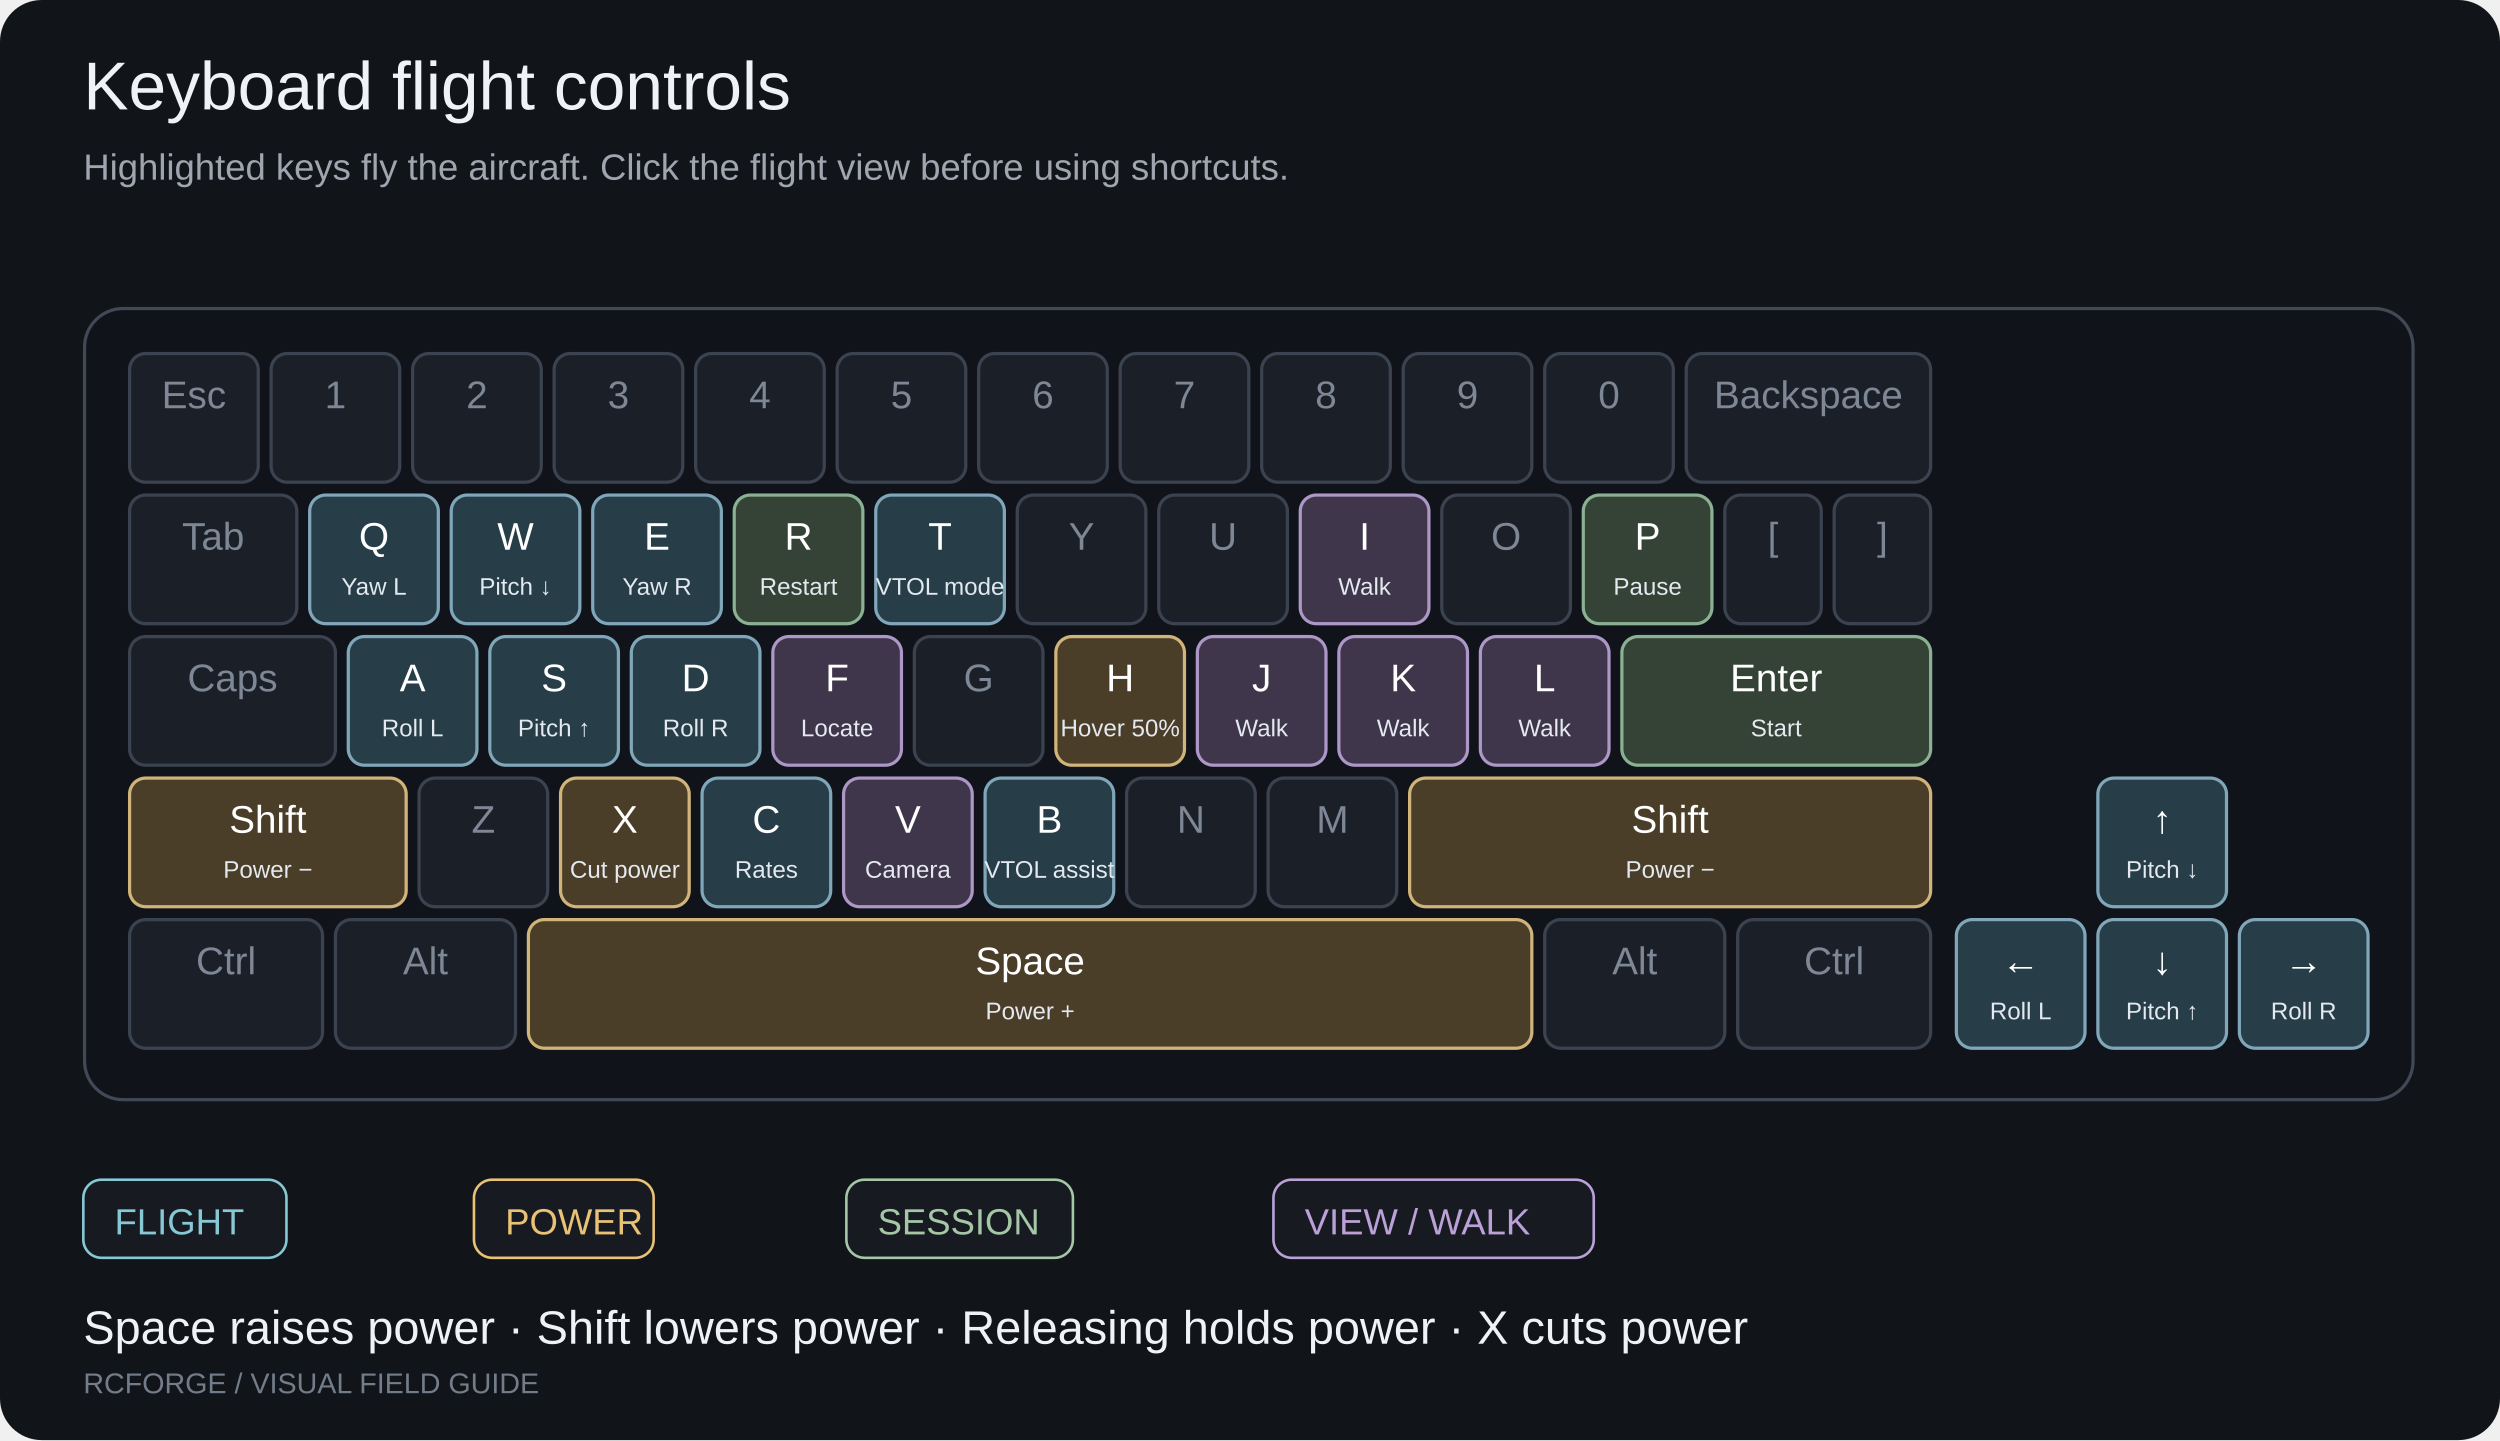
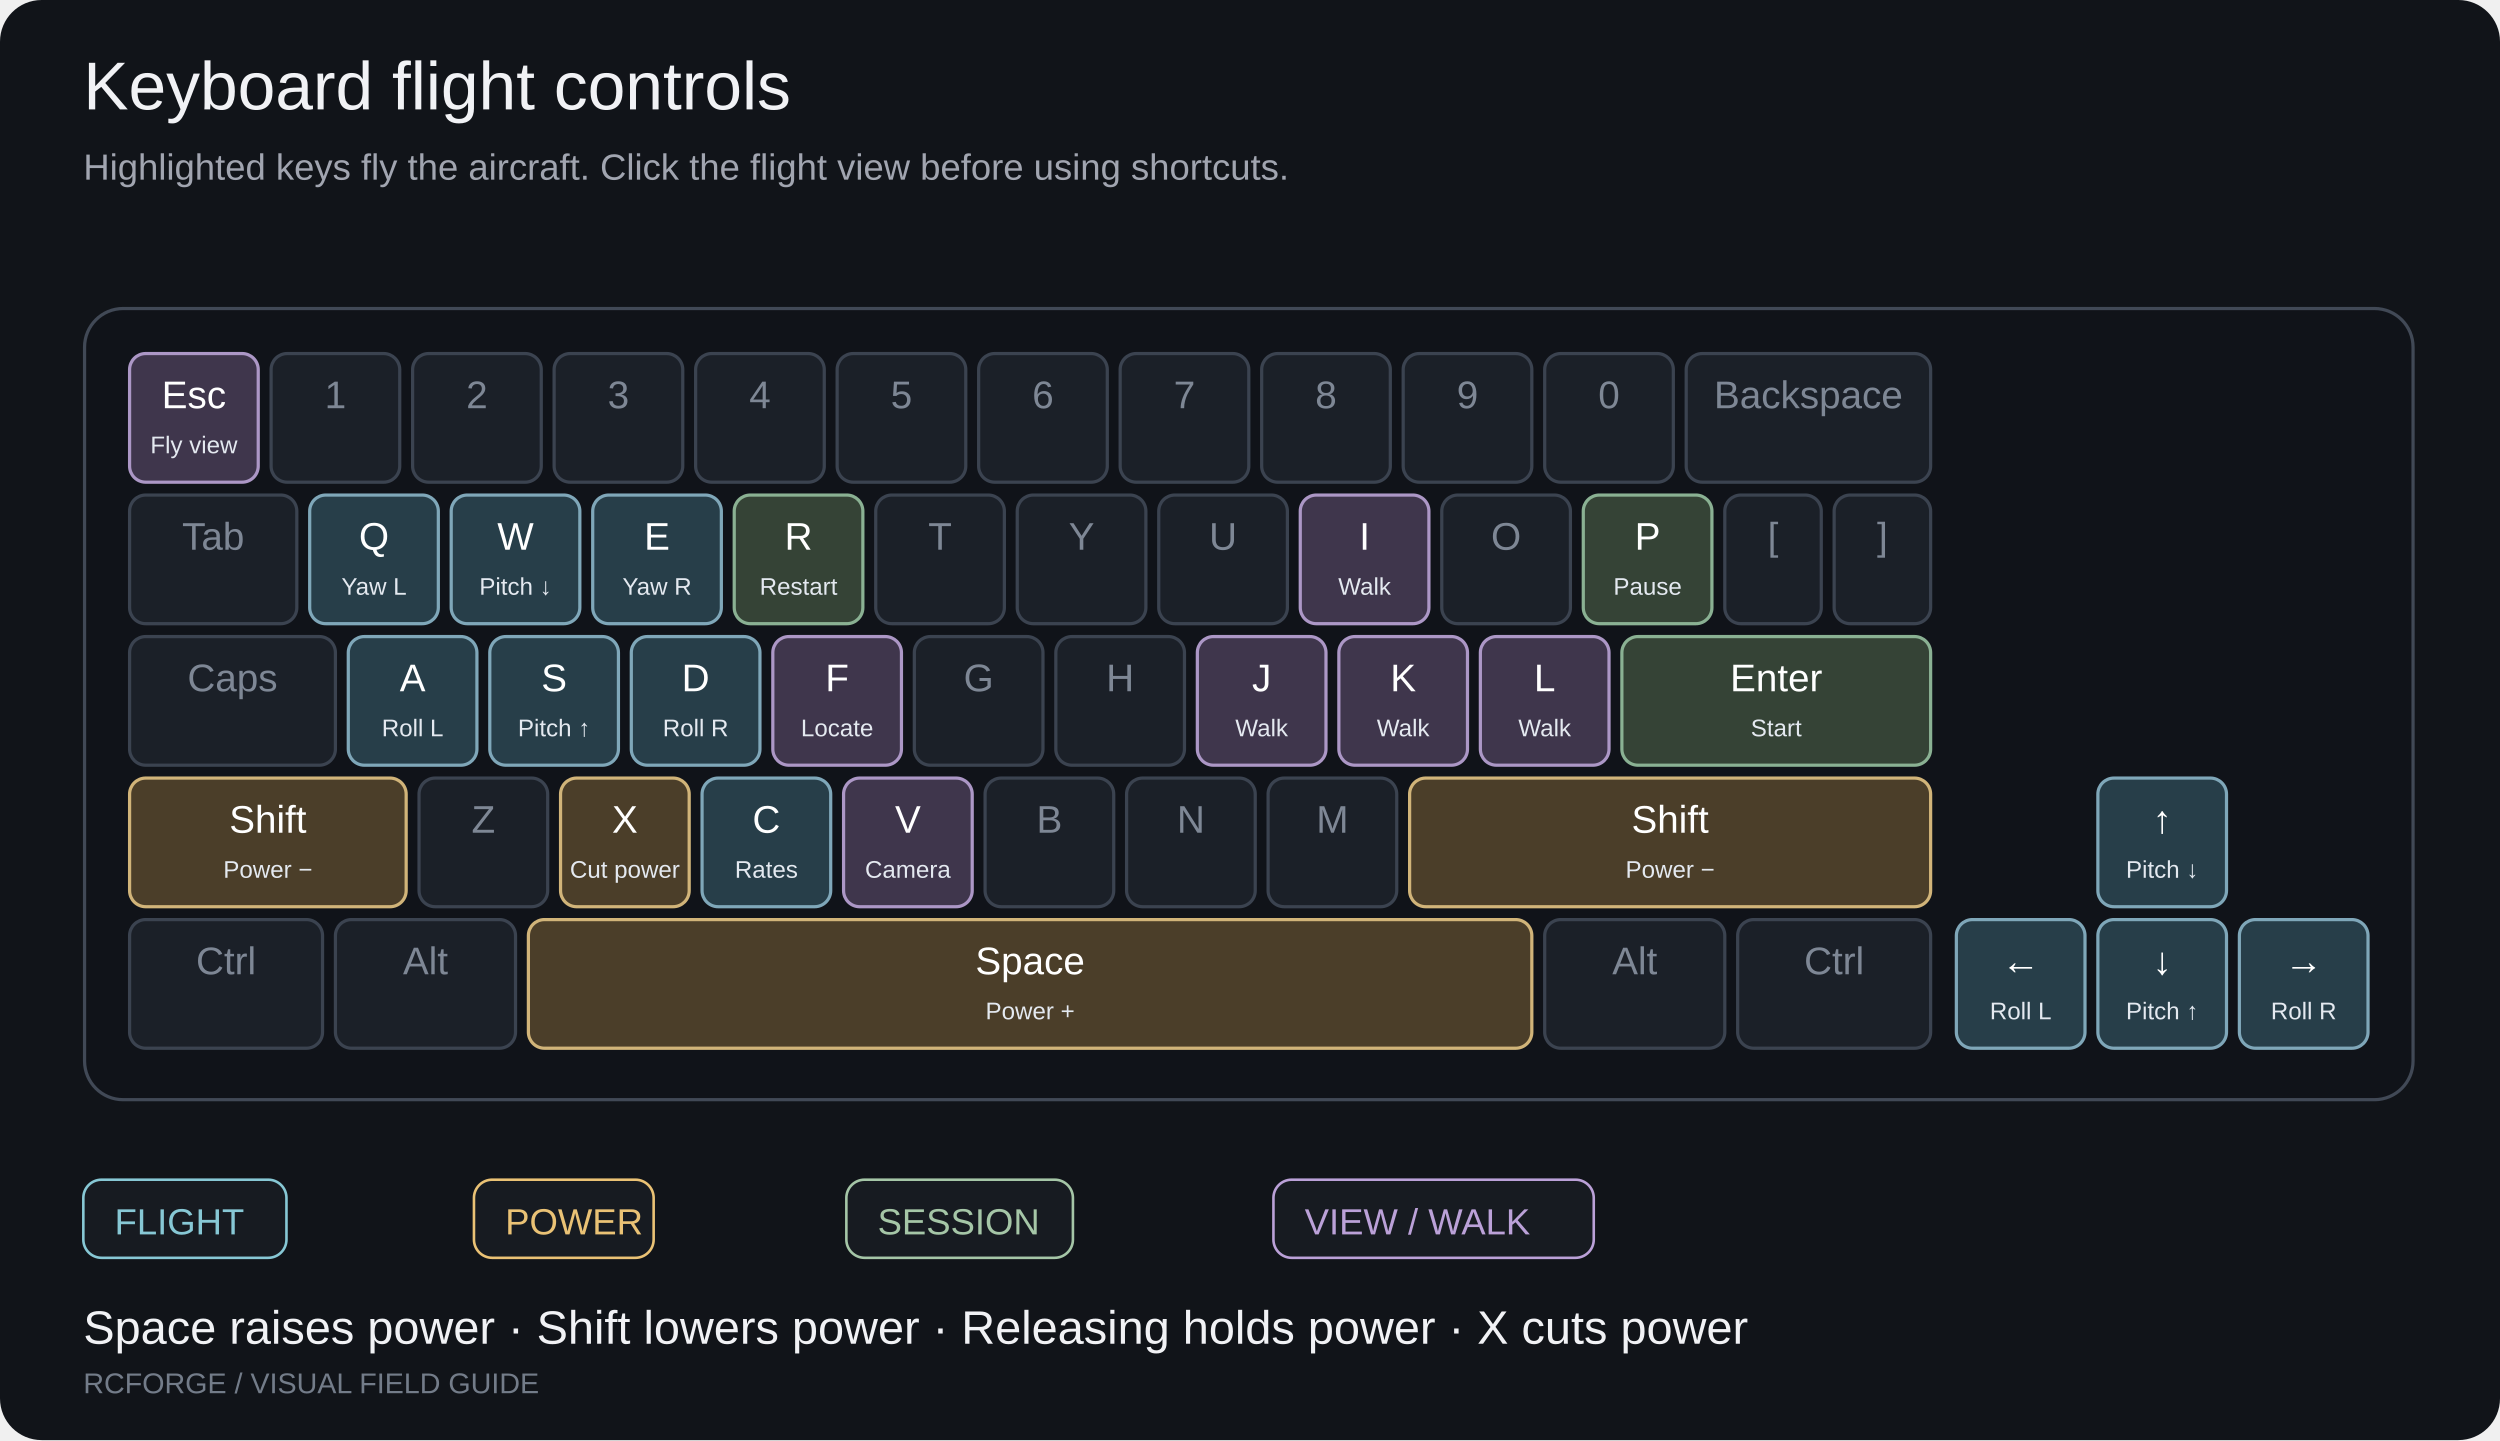
<svg xmlns="http://www.w3.org/2000/svg" width="960" height="553" viewBox="0 0 960 553" role="img" aria-labelledby="title desc">
  <defs>
    <marker id="arrow" markerWidth="9" markerHeight="9" refX="7" refY="4" orient="auto-start-reverse">
      <path d="M0 0 8 4 0 8" fill="none" stroke="#b2bccb" stroke-width="1.5" />
    </marker>
  </defs>
  <style>text{font-family:Arial,Helvetica,sans-serif}.controller-shell{fill:#30343b;stroke:#9ba0ab;stroke-width:1.2}.controller-well{fill:#11141a;stroke:#555d69;stroke-width:1.2}.controller-thumb{fill:#404754;stroke:#949caa}.thumb-inset{fill:#252b34;stroke:#697181}.controller-grip{fill:#222832;stroke:#48505e}.controller-outline{fill:none;stroke:#adb4bf;stroke-width:3;stroke-linecap:round}.controller-detail,.thumb-center{fill:none;stroke:#929aa8;stroke-width:1}.gimbal-guide{stroke:#69717d;stroke-width:.6}.controller-screen{fill:#141921;stroke:#858c99}.screen-lines{stroke:#82928c;stroke-width:1.5}.device-led{fill:#b5d1a3}.controller-glyph{font-size:9px;fill:#f4f4f6;text-anchor:middle}.controller-channel-label{font-size:7px;fill:#b5bac4;text-anchor:middle}.controller-caption{display:none}.keyboard-body{fill:#101319;stroke:#414956}.keyboard-key rect{fill:#1b2028;stroke:#3b4350}.keyboard-key text{text-anchor:middle}.key-letter{font-size:12px;fill:#7e8795}.key-function{font-size:7.5px;fill:#e4e9f0}.mapped .key-letter{fill:#fff}.mapped.flight rect{fill:#273e49;stroke:#7fa7b9}.mapped.power rect{fill:#4b3e29;stroke:#d1b479}.mapped.session rect{fill:#354336;stroke:#8ab193}.mapped.view rect{fill:#3f364c;stroke:#ac97c6}</style>
  <rect width="960" height="553" rx="16" fill="#111419" />
  <text x="32" y="42" font-size="26" fill="#f1f2f5" text-anchor="start">Keyboard flight controls</text>
  <text x="32" y="69" font-size="14" fill="#a1a5b0" text-anchor="start">Highlighted keys fly the aircraft. Click the flight view before using shortcuts.</text>
  <g transform="translate(30 116) scale(1.235)">
    <rect class="keyboard-body" x="2" y="2" width="724" height="246" rx="12" />
-     <g class="keyboard-key " data-key-code="Escape">
+     <g class="keyboard-key mapped view" data-key-code="Escape">
      <rect x="16" y="16" width="40" height="40" rx="5" />
      <text class="key-letter" x="36" y="33">Esc</text>
+       <text class="key-function" x="36" y="47">Fly view</text>
    </g>
    <g class="keyboard-key " data-key-code="Digit1">
      <rect x="60" y="16" width="40" height="40" rx="5" />
      <text class="key-letter" x="80" y="33">1</text>
    </g>
    <g class="keyboard-key " data-key-code="Digit2">
      <rect x="104" y="16" width="40" height="40" rx="5" />
      <text class="key-letter" x="124" y="33">2</text>
    </g>
    <g class="keyboard-key " data-key-code="Digit3">
      <rect x="148" y="16" width="40" height="40" rx="5" />
      <text class="key-letter" x="168" y="33">3</text>
    </g>
    <g class="keyboard-key " data-key-code="Digit4">
      <rect x="192" y="16" width="40" height="40" rx="5" />
      <text class="key-letter" x="212" y="33">4</text>
    </g>
    <g class="keyboard-key " data-key-code="Digit5">
      <rect x="236" y="16" width="40" height="40" rx="5" />
      <text class="key-letter" x="256" y="33">5</text>
    </g>
    <g class="keyboard-key " data-key-code="Digit6">
      <rect x="280" y="16" width="40" height="40" rx="5" />
      <text class="key-letter" x="300" y="33">6</text>
    </g>
    <g class="keyboard-key " data-key-code="Digit7">
      <rect x="324" y="16" width="40" height="40" rx="5" />
      <text class="key-letter" x="344" y="33">7</text>
    </g>
    <g class="keyboard-key " data-key-code="Digit8">
      <rect x="368" y="16" width="40" height="40" rx="5" />
      <text class="key-letter" x="388" y="33">8</text>
    </g>
    <g class="keyboard-key " data-key-code="Digit9">
      <rect x="412" y="16" width="40" height="40" rx="5" />
      <text class="key-letter" x="432" y="33">9</text>
    </g>
    <g class="keyboard-key " data-key-code="Digit0">
      <rect x="456" y="16" width="40" height="40" rx="5" />
      <text class="key-letter" x="476" y="33">0</text>
    </g>
    <g class="keyboard-key " data-key-code="Backspace">
      <rect x="500" y="16" width="76" height="40" rx="5" />
      <text class="key-letter" x="538" y="33">Backspace</text>
    </g>
    <g class="keyboard-key " data-key-code="Tab">
      <rect x="16" y="60" width="52" height="40" rx="5" />
      <text class="key-letter" x="42" y="77">Tab</text>
    </g>
    <g class="keyboard-key mapped flight" data-key-code="KeyQ">
      <rect x="72" y="60" width="40" height="40" rx="5" />
      <text class="key-letter" x="92" y="77">Q</text>
      <text class="key-function" x="92" y="91">Yaw L</text>
    </g>
    <g class="keyboard-key mapped flight" data-key-code="KeyW">
      <rect x="116" y="60" width="40" height="40" rx="5" />
      <text class="key-letter" x="136" y="77">W</text>
      <text class="key-function" x="136" y="91">Pitch ↓</text>
    </g>
    <g class="keyboard-key mapped flight" data-key-code="KeyE">
      <rect x="160" y="60" width="40" height="40" rx="5" />
      <text class="key-letter" x="180" y="77">E</text>
      <text class="key-function" x="180" y="91">Yaw R</text>
    </g>
    <g class="keyboard-key mapped session" data-key-code="KeyR">
      <rect x="204" y="60" width="40" height="40" rx="5" />
      <text class="key-letter" x="224" y="77">R</text>
      <text class="key-function" x="224" y="91">Restart</text>
    </g>
-     <g class="keyboard-key mapped flight" data-key-code="KeyT">
+     <g class="keyboard-key " data-key-code="KeyT">
      <rect x="248" y="60" width="40" height="40" rx="5" />
      <text class="key-letter" x="268" y="77">T</text>
-       <text class="key-function" x="268" y="91">VTOL mode</text>
    </g>
    <g class="keyboard-key " data-key-code="KeyY">
      <rect x="292" y="60" width="40" height="40" rx="5" />
      <text class="key-letter" x="312" y="77">Y</text>
    </g>
    <g class="keyboard-key " data-key-code="KeyU">
      <rect x="336" y="60" width="40" height="40" rx="5" />
      <text class="key-letter" x="356" y="77">U</text>
    </g>
    <g class="keyboard-key mapped view" data-key-code="KeyI">
      <rect x="380" y="60" width="40" height="40" rx="5" />
      <text class="key-letter" x="400" y="77">I</text>
      <text class="key-function" x="400" y="91">Walk</text>
    </g>
    <g class="keyboard-key " data-key-code="KeyO">
      <rect x="424" y="60" width="40" height="40" rx="5" />
      <text class="key-letter" x="444" y="77">O</text>
    </g>
    <g class="keyboard-key mapped session" data-key-code="KeyP">
      <rect x="468" y="60" width="40" height="40" rx="5" />
      <text class="key-letter" x="488" y="77">P</text>
      <text class="key-function" x="488" y="91">Pause</text>
    </g>
    <g class="keyboard-key " data-key-code="BracketLeft">
      <rect x="512" y="60" width="30" height="40" rx="5" />
      <text class="key-letter" x="527" y="77">[</text>
    </g>
    <g class="keyboard-key " data-key-code="BracketRight">
      <rect x="546" y="60" width="30" height="40" rx="5" />
      <text class="key-letter" x="561" y="77">]</text>
    </g>
    <g class="keyboard-key " data-key-code="CapsLock">
      <rect x="16" y="104" width="64" height="40" rx="5" />
      <text class="key-letter" x="48" y="121">Caps</text>
    </g>
    <g class="keyboard-key mapped flight" data-key-code="KeyA">
      <rect x="84" y="104" width="40" height="40" rx="5" />
      <text class="key-letter" x="104" y="121">A</text>
      <text class="key-function" x="104" y="135">Roll L</text>
    </g>
    <g class="keyboard-key mapped flight" data-key-code="KeyS">
      <rect x="128" y="104" width="40" height="40" rx="5" />
      <text class="key-letter" x="148" y="121">S</text>
      <text class="key-function" x="148" y="135">Pitch ↑</text>
    </g>
    <g class="keyboard-key mapped flight" data-key-code="KeyD">
      <rect x="172" y="104" width="40" height="40" rx="5" />
      <text class="key-letter" x="192" y="121">D</text>
      <text class="key-function" x="192" y="135">Roll R</text>
    </g>
    <g class="keyboard-key mapped view" data-key-code="KeyF">
      <rect x="216" y="104" width="40" height="40" rx="5" />
      <text class="key-letter" x="236" y="121">F</text>
      <text class="key-function" x="236" y="135">Locate</text>
    </g>
    <g class="keyboard-key " data-key-code="KeyG">
      <rect x="260" y="104" width="40" height="40" rx="5" />
      <text class="key-letter" x="280" y="121">G</text>
    </g>
-     <g class="keyboard-key mapped power" data-key-code="KeyH">
+     <g class="keyboard-key " data-key-code="KeyH">
      <rect x="304" y="104" width="40" height="40" rx="5" />
      <text class="key-letter" x="324" y="121">H</text>
-       <text class="key-function" x="324" y="135">Hover 50%</text>
    </g>
    <g class="keyboard-key mapped view" data-key-code="KeyJ">
      <rect x="348" y="104" width="40" height="40" rx="5" />
      <text class="key-letter" x="368" y="121">J</text>
      <text class="key-function" x="368" y="135">Walk</text>
    </g>
    <g class="keyboard-key mapped view" data-key-code="KeyK">
      <rect x="392" y="104" width="40" height="40" rx="5" />
      <text class="key-letter" x="412" y="121">K</text>
      <text class="key-function" x="412" y="135">Walk</text>
    </g>
    <g class="keyboard-key mapped view" data-key-code="KeyL">
      <rect x="436" y="104" width="40" height="40" rx="5" />
      <text class="key-letter" x="456" y="121">L</text>
      <text class="key-function" x="456" y="135">Walk</text>
    </g>
    <g class="keyboard-key mapped session" data-key-code="Enter">
      <rect x="480" y="104" width="96" height="40" rx="5" />
      <text class="key-letter" x="528" y="121">Enter</text>
      <text class="key-function" x="528" y="135">Start</text>
    </g>
    <g class="keyboard-key mapped power" data-key-code="ShiftLeft">
      <rect x="16" y="148" width="86" height="40" rx="5" />
      <text class="key-letter" x="59" y="165">Shift</text>
      <text class="key-function" x="59" y="179">Power −</text>
    </g>
    <g class="keyboard-key " data-key-code="KeyZ">
      <rect x="106" y="148" width="40" height="40" rx="5" />
      <text class="key-letter" x="126" y="165">Z</text>
    </g>
    <g class="keyboard-key mapped power" data-key-code="KeyX">
      <rect x="150" y="148" width="40" height="40" rx="5" />
      <text class="key-letter" x="170" y="165">X</text>
      <text class="key-function" x="170" y="179">Cut power</text>
    </g>
    <g class="keyboard-key mapped flight" data-key-code="KeyC">
      <rect x="194" y="148" width="40" height="40" rx="5" />
      <text class="key-letter" x="214" y="165">C</text>
      <text class="key-function" x="214" y="179">Rates</text>
    </g>
    <g class="keyboard-key mapped view" data-key-code="KeyV">
      <rect x="238" y="148" width="40" height="40" rx="5" />
      <text class="key-letter" x="258" y="165">V</text>
      <text class="key-function" x="258" y="179">Camera</text>
    </g>
-     <g class="keyboard-key mapped flight" data-key-code="KeyB">
+     <g class="keyboard-key " data-key-code="KeyB">
      <rect x="282" y="148" width="40" height="40" rx="5" />
      <text class="key-letter" x="302" y="165">B</text>
-       <text class="key-function" x="302" y="179">VTOL assist</text>
    </g>
    <g class="keyboard-key " data-key-code="KeyN">
      <rect x="326" y="148" width="40" height="40" rx="5" />
      <text class="key-letter" x="346" y="165">N</text>
    </g>
    <g class="keyboard-key " data-key-code="KeyM">
      <rect x="370" y="148" width="40" height="40" rx="5" />
      <text class="key-letter" x="390" y="165">M</text>
    </g>
    <g class="keyboard-key mapped power" data-key-code="ShiftRight">
      <rect x="414" y="148" width="162" height="40" rx="5" />
      <text class="key-letter" x="495" y="165">Shift</text>
      <text class="key-function" x="495" y="179">Power −</text>
    </g>
    <g class="keyboard-key " data-key-code="ControlLeft">
      <rect x="16" y="192" width="60" height="40" rx="5" />
      <text class="key-letter" x="46" y="209">Ctrl</text>
    </g>
    <g class="keyboard-key " data-key-code="AltLeft">
      <rect x="80" y="192" width="56" height="40" rx="5" />
      <text class="key-letter" x="108" y="209">Alt</text>
    </g>
    <g class="keyboard-key mapped power" data-key-code="Space">
      <rect x="140" y="192" width="312" height="40" rx="5" />
      <text class="key-letter" x="296" y="209">Space</text>
      <text class="key-function" x="296" y="223">Power +</text>
    </g>
    <g class="keyboard-key " data-key-code="AltRight">
      <rect x="456" y="192" width="56" height="40" rx="5" />
      <text class="key-letter" x="484" y="209">Alt</text>
    </g>
    <g class="keyboard-key " data-key-code="ControlRight">
      <rect x="516" y="192" width="60" height="40" rx="5" />
      <text class="key-letter" x="546" y="209">Ctrl</text>
    </g>
    <g class="keyboard-key mapped flight" data-key-code="ArrowUp">
      <rect x="628" y="148" width="40" height="40" rx="5" />
      <text class="key-letter" x="648" y="165">↑</text>
      <text class="key-function" x="648" y="179">Pitch ↓</text>
    </g>
    <g class="keyboard-key mapped flight" data-key-code="ArrowLeft">
      <rect x="584" y="192" width="40" height="40" rx="5" />
      <text class="key-letter" x="604" y="209">←</text>
      <text class="key-function" x="604" y="223">Roll L</text>
    </g>
    <g class="keyboard-key mapped flight" data-key-code="ArrowDown">
      <rect x="628" y="192" width="40" height="40" rx="5" />
      <text class="key-letter" x="648" y="209">↓</text>
      <text class="key-function" x="648" y="223">Pitch ↑</text>
    </g>
    <g class="keyboard-key mapped flight" data-key-code="ArrowRight">
      <rect x="672" y="192" width="40" height="40" rx="5" />
      <text class="key-letter" x="692" y="209">→</text>
      <text class="key-function" x="692" y="223">Roll R</text>
    </g>
  </g>
  <rect x="32" y="453" width="78" height="30" rx="7" fill="#171b21" stroke="#87c8d5" />
  <text x="44" y="474" font-size="14" fill="#87c8d5" text-anchor="start">FLIGHT</text>
  <rect x="182" y="453" width="69" height="30" rx="7" fill="#171b21" stroke="#eac275" />
  <text x="194" y="474" font-size="14" fill="#eac275" text-anchor="start">POWER</text>
  <rect x="325" y="453" width="87" height="30" rx="7" fill="#171b21" stroke="#a5c6a7" />
  <text x="337" y="474" font-size="14" fill="#a5c6a7" text-anchor="start">SESSION</text>
  <rect x="489" y="453" width="123" height="30" rx="7" fill="#171b21" stroke="#bba1d8" />
  <text x="501" y="474" font-size="14" fill="#bba1d8" text-anchor="start">VIEW / WALK</text>
  <text x="32" y="516" font-size="18" fill="#f1f2f5" text-anchor="start">Space raises power · Shift lowers power · Releasing holds power · X cuts power</text>
  <text x="32" y="535" font-size="11" fill="#737c89" text-anchor="start">RCFORGE  /  VISUAL FIELD GUIDE</text>
</svg>
